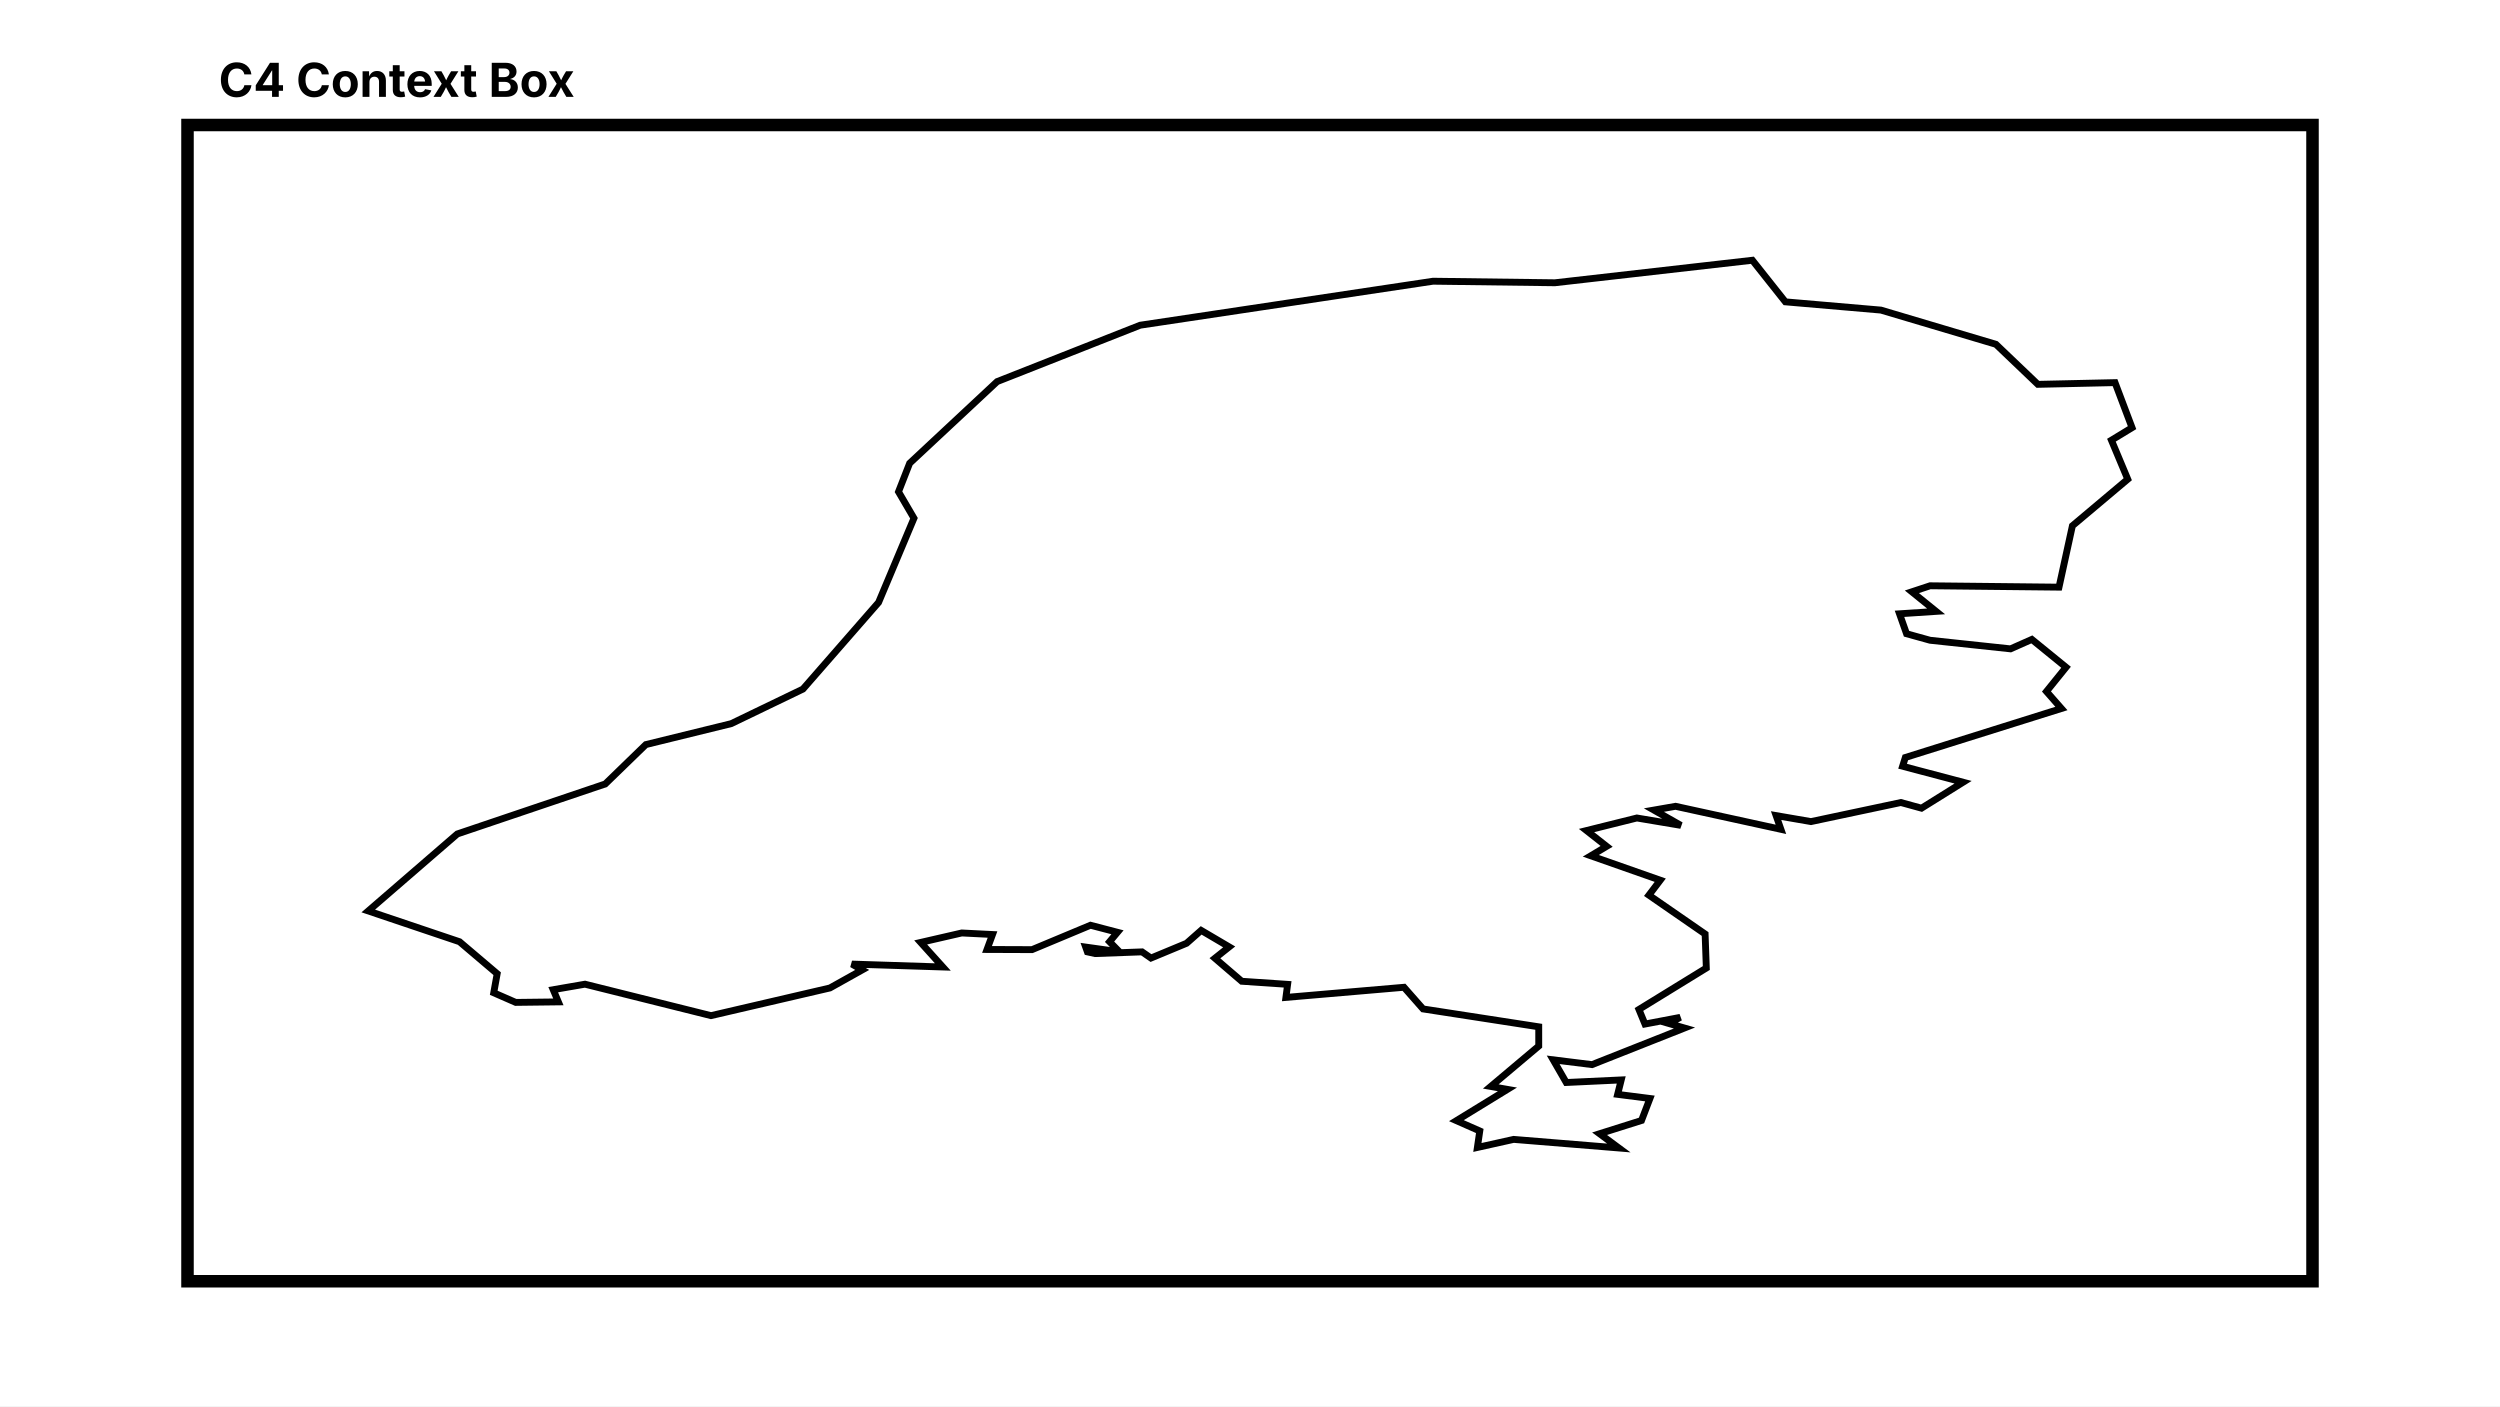
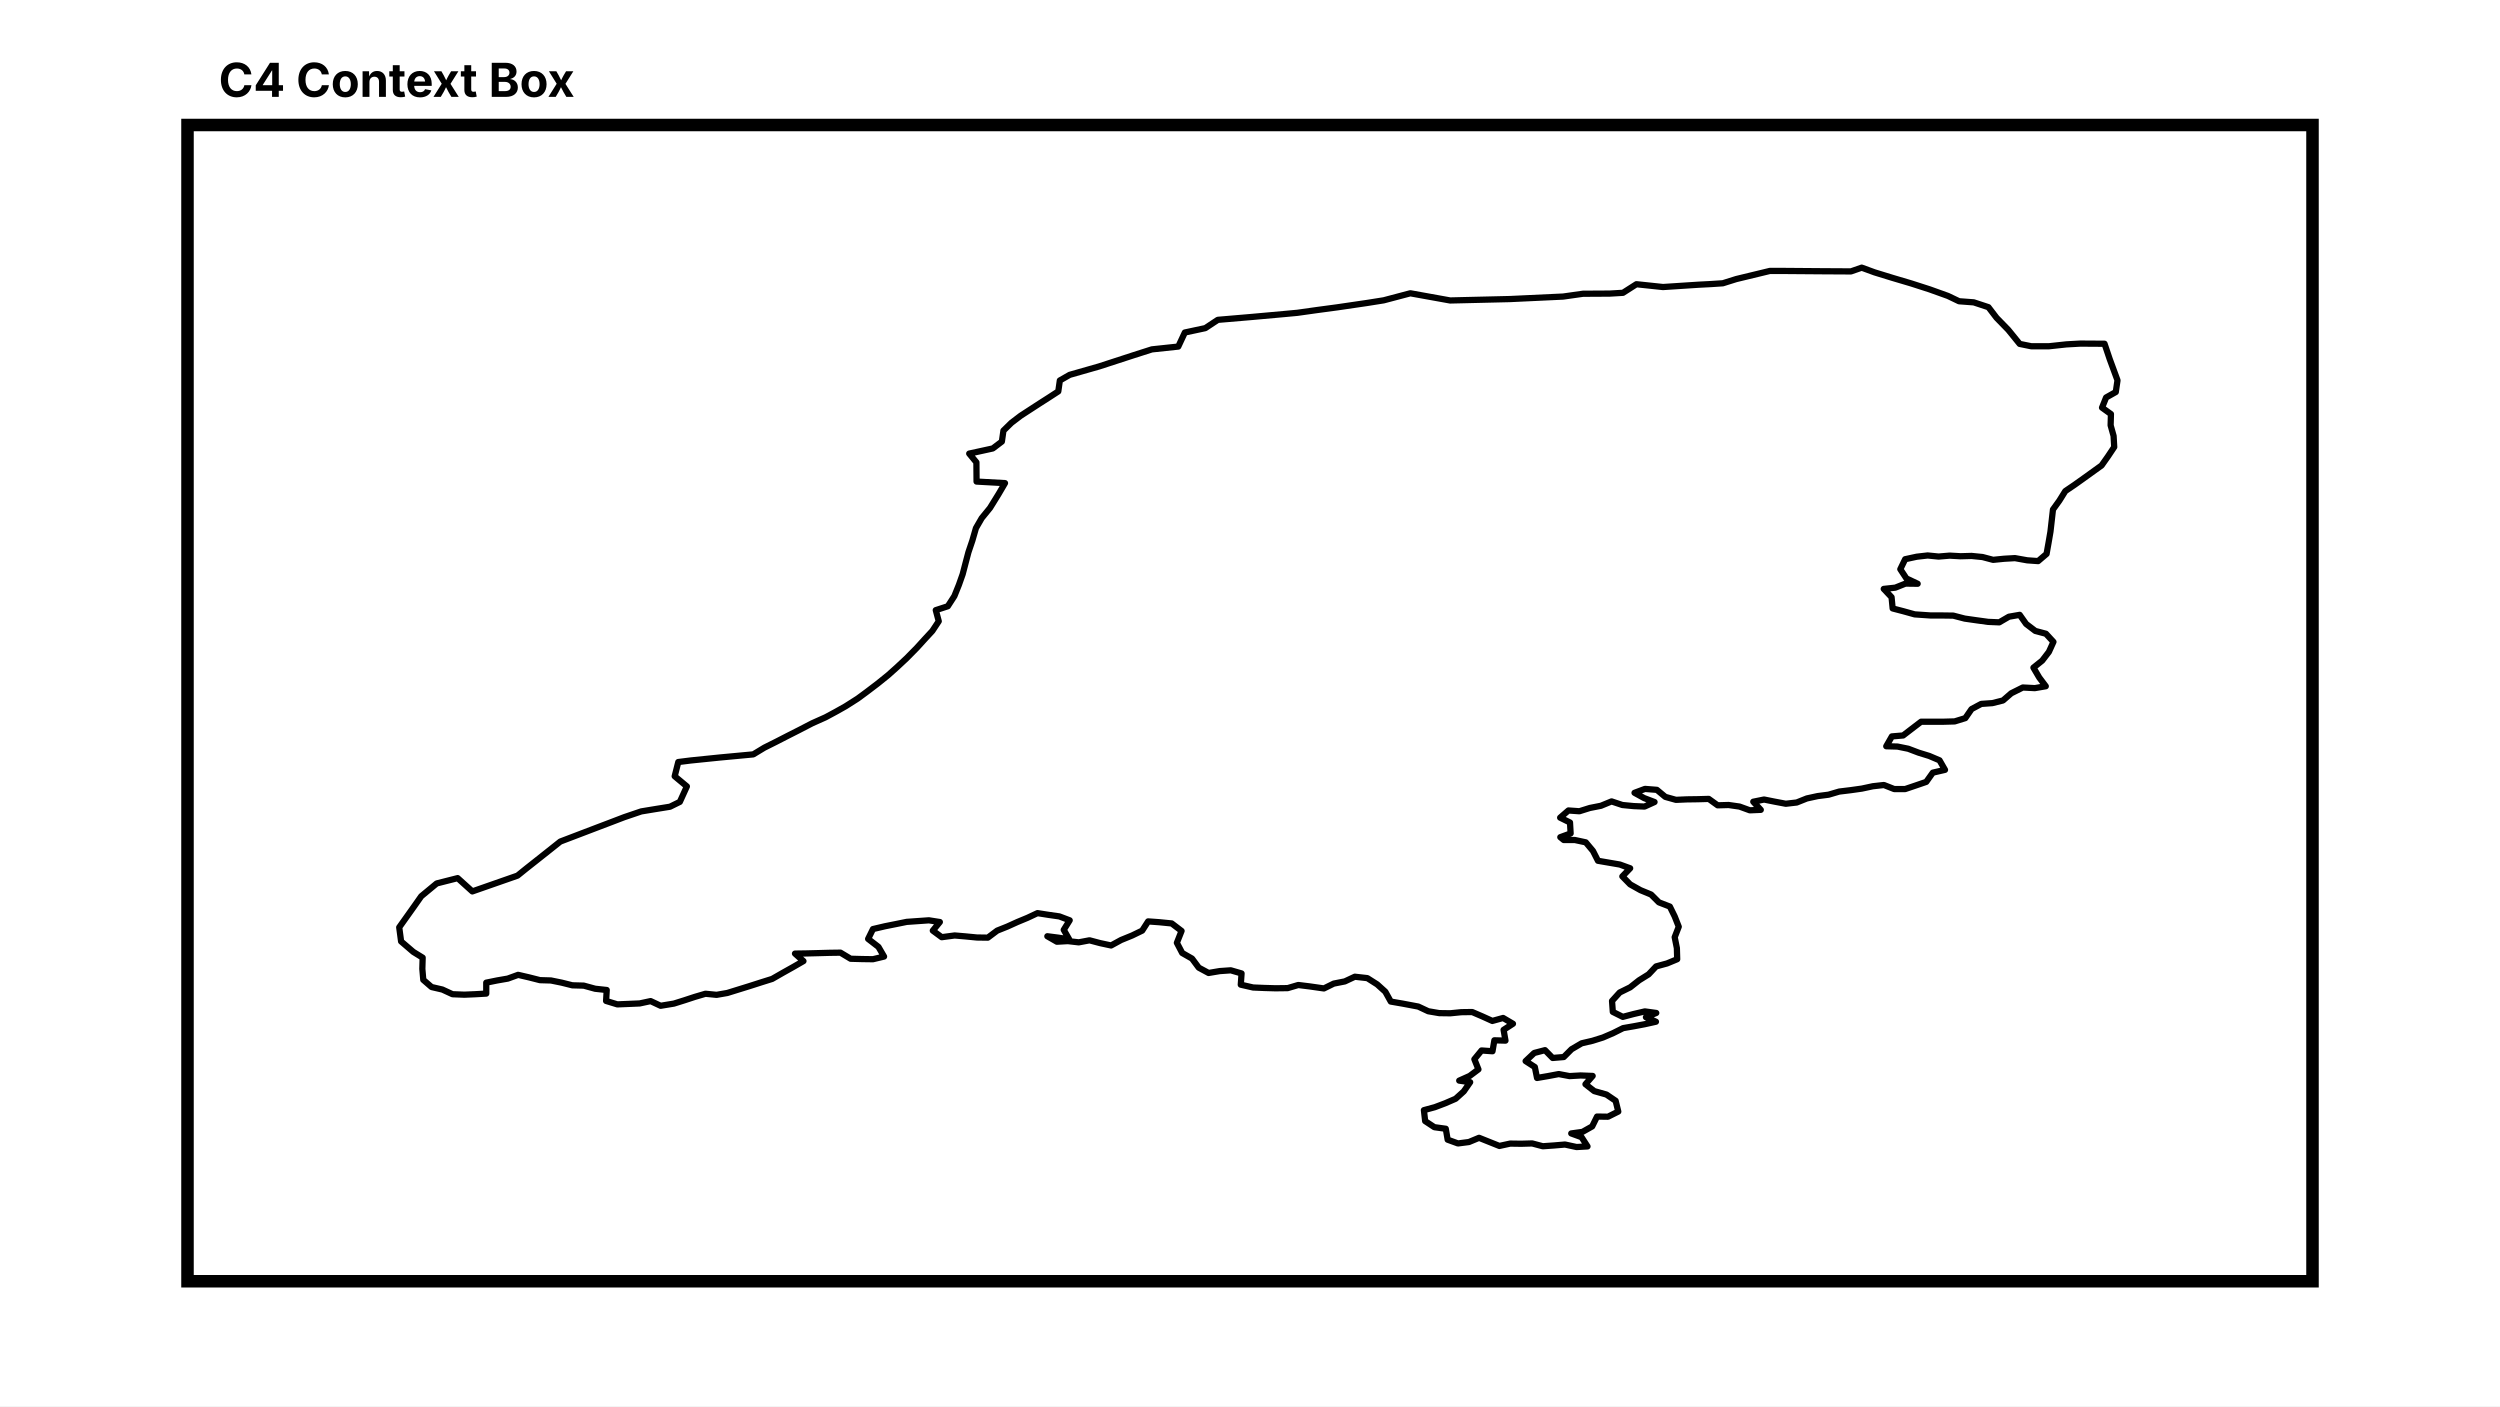
<svg xmlns="http://www.w3.org/2000/svg" viewBox="0 0 1600 900" role="img" aria-labelledby="title desc">
  <defs>
    <style>
      .sea{fill:#ffffff}
      .context-box{fill:none;stroke:#000000;stroke-width:8}
-       .nl{fill:#ffffff;stroke:#000000;stroke-width:4}
+       .nl{fill:#ffffff;stroke:#000000;stroke-width:4;stroke-linejoin:round}
      .txt{font:700 30px Inter,Arial,sans-serif;fill:#000000}
    </style>
  </defs>
  <rect class="sea" width="1600" height="900" />
  <rect class="context-box" x="120" y="80" width="1360" height="740" rx="0" />
-   <g transform="translate(-81,79) scale(1.1)">
-     <path class="nl" d="M 287.9,458.2 339.7,413.4 425.8,384.3 449.4,361.4 499.1,349.2 540.8,329.1 584.8,278.7 605.4,229.7 596.4,214.3 602.9,197.7 653.8,150.2 737.0,117.4 907.4,91.8 978.3,92.7 1093.2,79.6 1112.4,103.8 1168.0,108.6 1234.9,128.5 1259.3,151.8 1304.2,150.8 1314.1,177.0 1302.1,184.3 1311.6,207.0 1279.4,234.1 1271.6,269.8 1196.6,269.0 1186.0,272.5 1200.1,283.9 1178.8,285.3 1182.9,296.9 1196.6,300.7 1243.4,305.7 1255.8,300.2 1275.7,316.4 1264.3,330.5 1273.0,340.4 1182.2,368.9 1180.6,374.0 1215.8,383.3 1191.6,398.4 1179.6,395.1 1127.3,406.2 1107.0,402.7 1109.8,410.7 1048.5,397.3 1035.9,399.5 1051.6,408.4 1026.0,404.1 996.7,411.4 1008.4,420.6 999.2,426.1 1039.6,440.3 1033.0,449.0 1065.7,471.6 1066.4,491.4 1027.2,515.5 1030.7,524.0 1051.2,520.1 1044.7,523.7 1053.7,526.3 999.9,547.6 977.3,544.8 984.9,558.0 1016.9,556.5 1014.8,564.9 1033.6,567.3 1028.7,580.1 1004.3,587.8 1015.5,596.1 954.3,591.1 933.2,595.8 934.6,586.2 921.0,580.2 950.7,562.0 941.0,560.3 968.9,536.8 968.9,525.6 901.6,515.2 890.5,502.6 821.8,508.5 822.8,500.9 796.1,499.1 780.5,485.7 788.8,479.1 772.5,469.5 764.0,477.0 743.3,485.6 738.1,482.0 710.8,483.0 706.3,482.0 705.3,479.2 722.4,481.6 723.7,480.7 719.2,476.1 723.8,470.6 708.1,466.5 674.1,480.7 647.9,480.6 651.1,471.9 633.2,471.0 609.3,476.5 622.2,490.8 569.3,489.1 575.3,492.5 556.5,503.0 487.3,519.1 414.0,500.8 395.5,504.0 398.5,511.1 373.7,511.4 360.9,505.8 362.9,494.7 341.0,476.1 287.9,458.2 Z" />
-   </g>
+   <path class="nl" d="M 998.6 535.8 L 1005.2 533.4 L 1004.8 526.4 L 998.5 523.3 L 1003.8 518.7 L 1010.8 519.2 L 1017.5 517.1 L 1024.6 515.7 L 1031.4 512.9 L 1038.3 515.2 L 1045.5 515.9 L 1052.5 516.2 L 1058.9 513.3 L 1052.3 510.8 L 1046.1 507.4 L 1052.8 504.9 L 1060.4 505.5 L 1065.8 510 L 1072.6 511.9 L 1079.6 511.6 L 1086.6 511.5 L 1093.6 511.3 L 1099.3 515.4 L 1106.3 515.2 L 1113.3 516.2 L 1119.9 518.6 L 1126.9 518.3 L 1122.1 513.1 L 1129 511.7 L 1136 513.1 L 1142.9 514.4 L 1149.9 513.6 L 1156.4 511 L 1163.3 509.5 L 1170.3 508.6 L 1177.1 506.6 L 1184.5 505.7 L 1191.6 504.7 L 1198.6 503.2 L 1205.7 502.4 L 1212.3 505 L 1219.3 505 L 1226.1 502.7 L 1232.8 500.4 L 1237 494.5 L 1244.8 492.7 L 1241.3 486.6 L 1234.7 483.8 L 1227.9 481.7 L 1221.3 479.2 L 1214.4 477.8 L 1207.2 477.6 L 1210.8 471.3 L 1218 470.7 L 1223.6 466.4 L 1229.5 461.9 L 1236.5 461.9 L 1243.9 461.9 L 1251 461.7 L 1257.8 459.6 L 1261.8 453.8 L 1268 450.5 L 1275.1 450 L 1281.9 448.3 L 1287.2 443.7 L 1294.6 440 L 1302.3 440.4 L 1309.3 439.2 L 1305.1 433.6 L 1301.4 427.3 L 1307 422.8 L 1311.3 417.2 L 1314.2 410.8 L 1309.4 405.6 L 1302.6 403.8 L 1296.7 399.3 L 1292.6 393.5 L 1285.7 394.7 L 1279.5 398.3 L 1272.4 398 L 1265.1 397 L 1257.4 395.9 L 1250.1 394 L 1242.7 393.9 L 1235.6 393.9 L 1225.4 393.2 L 1218.2 391.2 L 1211.3 389.4 L 1210.6 382.2 L 1205.6 376.9 L 1213 376.1 L 1219.5 373.5 L 1227.3 373.6 L 1220.1 370.2 L 1216.2 364.3 L 1219.3 357.9 L 1226.7 356.3 L 1233.7 355.5 L 1240.7 356.2 L 1247.8 355.6 L 1254.8 356 L 1261.8 355.8 L 1268.8 356.5 L 1275.6 358.3 L 1282.6 357.6 L 1289.6 357.2 L 1297.4 358.6 L 1304.4 359.1 L 1309.8 354.5 L 1311.1 347.2 L 1312.3 340.2 L 1313.1 333.2 L 1313.9 326.1 L 1318 320.4 L 1321.8 314.3 L 1327.7 310.3 L 1333.6 306.1 L 1339.3 302 L 1345 297.9 L 1349.1 292.1 L 1353.1 286.1 L 1352.7 279 L 1350.8 272.2 L 1351 265 L 1345.3 260.9 L 1347.9 254.4 L 1354.1 250.9 L 1355.2 243.4 L 1350.2 229.8 L 1346.9 220 L 1331.4 219.9 L 1322.5 220.4 L 1311.4 221.6 L 1300 221.6 L 1292.6 220.1 L 1285.3 211.1 L 1277.8 203.4 L 1272.6 196.6 L 1263.2 193.5 L 1253.8 192.8 L 1246.7 189.4 L 1235 185.2 L 1223.2 181.4 L 1211.4 177.9 L 1199.7 174.3 L 1191.5 171.3 L 1184.6 173.7 L 1166.8 173.6 L 1141.2 173.4 L 1132.7 173.4 L 1111.2 178.6 L 1102.6 181.3 L 1095 181.8 L 1087.3 182.2 L 1079.6 182.7 L 1072 183.2 L 1064.3 183.7 L 1054.9 182.7 L 1047.3 181.9 L 1038.7 187.4 L 1030.2 187.9 L 1013.1 188 L 1000.4 189.8 L 966.3 191.4 L 928.1 192.3 L 902.6 187.7 L 885.6 192.2 L 874.9 193.9 L 855.8 196.7 L 843.1 198.4 L 830.3 200.2 L 821.7 201 L 800.6 202.9 L 779.4 204.7 L 771.4 210 L 758.3 212.8 L 754.1 221.8 L 737.2 223.6 L 725 227.5 L 703.5 234.5 L 684.6 239.9 L 678.3 243.5 L 677.3 250.5 L 671.3 254.4 L 665.2 258.3 L 659.2 262.2 L 653.2 266.1 L 647.3 270.6 L 642.2 275.6 L 641.2 282.6 L 635.4 287 L 628.1 288.6 L 620.3 290.3 L 624.9 295.9 L 625 308.2 L 643.2 309.2 L 639.1 316.2 L 633.6 325.1 L 628.3 331.6 L 624.6 338 L 622.3 346 L 619.8 353.4 L 618 360.2 L 616.1 367.5 L 613.7 374.3 L 610.8 381.5 L 606.6 388 L 598.9 390.5 L 600.8 397.6 L 596.7 403.8 L 591.8 409.1 L 586.8 414.6 L 580.2 421.3 L 574.1 427 L 568.4 432.1 L 561.7 437.5 L 554.6 442.9 L 548.9 447.1 L 541.2 452 L 534.8 455.6 L 528.3 459.1 L 519.8 462.9 L 511.5 467.2 L 504 471 L 496.8 474.7 L 489.2 478.5 L 482.1 482.8 L 460.7 484.8 L 442.1 486.7 L 434.1 487.7 L 431.8 496.8 L 439.6 503.3 L 435.1 513.2 L 428.8 516.3 L 419.5 517.8 L 410.4 519.3 L 399.5 523 L 391.4 526.1 L 383.5 529.1 L 369.6 534.4 L 358.6 538.6 L 350.8 544.8 L 342.6 551.3 L 336.9 555.8 L 331.2 560.4 L 302.3 570.5 L 292.9 562 L 279.5 565.4 L 269.6 573.6 L 265.1 580 L 255.5 593.5 L 256.7 602.5 L 264.5 609.2 L 270.5 612.9 L 270.3 620.1 L 270.9 627.1 L 276.2 631.7 L 283.1 633.3 L 289.6 636.3 L 297.2 636.6 L 304.2 636.3 L 311.2 635.9 L 311.2 628.9 L 318.1 627.5 L 325 626.3 L 331.6 623.9 L 338.5 625.5 L 345.6 627.3 L 352.6 627.5 L 359.5 628.9 L 366.3 630.6 L 373.6 630.8 L 380.9 632.8 L 388.3 633.6 L 387.9 640.6 L 395.1 642.8 L 402.4 642.5 L 409.4 642.2 L 416.4 640.7 L 422.8 643.7 L 431.3 642.3 L 438 640.2 L 444.7 638 L 451.5 636 L 458.6 636.7 L 465.5 635.5 L 472.6 633.3 L 479.7 631.1 L 487.5 628.6 L 494.2 626.5 L 501 622.6 L 507.6 618.9 L 514.2 615.1 L 508.8 610.3 L 515.9 610.2 L 523.7 610 L 530.9 609.8 L 537.9 609.7 L 544.4 613.6 L 551.7 613.8 L 558.7 613.9 L 565.8 612.2 L 562.2 606 L 555.6 600.9 L 558.7 594.6 L 566.4 592.8 L 573.4 591.4 L 580.3 590 L 587.4 589.5 L 594.5 589 L 601.5 590.1 L 597 595.6 L 602.7 599.8 L 611 598.7 L 618 599.3 L 625.2 600 L 632.2 600.1 L 638.2 595.6 L 644.7 593 L 651.1 590.1 L 657.6 587.4 L 664 584.4 L 671 585.5 L 678 586.5 L 684.6 589 L 680.8 595.1 L 684.3 601.2 L 677.3 600.1 L 670.3 599.2 L 676.4 602.7 L 683.4 602.3 L 690.4 603.1 L 697.3 601.8 L 704.1 603.6 L 711.1 605.1 L 717.5 601.6 L 724.6 598.7 L 731 595.6 L 734.8 589.7 L 741.8 590.2 L 749.9 591 L 756.2 595.8 L 753.2 603.4 L 756.6 609.9 L 762.9 613.5 L 767.2 619.3 L 773.5 622.7 L 780.6 621.5 L 787.7 621 L 794.6 623 L 794.1 630.2 L 802 632 L 809.3 632.3 L 816.3 632.5 L 824.1 632.4 L 830.9 630.4 L 838.2 631.3 L 847.3 632.6 L 853.6 629.5 L 860.7 628.1 L 867.1 625.1 L 875.1 626 L 881.4 630 L 886.6 634.7 L 890.1 641 L 897.6 642.3 L 907.7 644.2 L 914.1 647.2 L 921.1 648.4 L 928.2 648.5 L 935.2 647.8 L 942.2 647.7 L 948.7 650.5 L 955.1 653.4 L 962 651.5 L 968.3 655.2 L 962.3 659.1 L 963.5 666 L 956.4 665.8 L 955.2 672.8 L 948.2 672.3 L 943.6 677.9 L 946.2 684.4 L 940.6 688.6 L 933.9 691.6 L 940.9 692.6 L 936.8 698.5 L 931.6 703.2 L 924.9 706.1 L 918.3 708.6 L 911.3 710.5 L 912.1 717.5 L 918 721.4 L 925.3 722.4 L 926.5 729.4 L 933.1 731.8 L 940.1 730.9 L 946.6 728.2 L 953.1 730.8 L 959.6 733.4 L 966.5 731.9 L 973.6 732 L 980.6 731.8 L 987.4 733.6 L 994.5 733.1 L 1001.6 732.5 L 1009 734.1 L 1016 733.7 L 1012.2 727.8 L 1005.6 725.4 L 1012.8 724.4 L 1019 720.9 L 1022.1 714.6 L 1029.1 714.7 L 1035.7 711.4 L 1034 704.5 L 1028.1 700.5 L 1020.3 698.3 L 1014.7 693.9 L 1019.3 688.6 L 1011.6 688.3 L 1004.5 688.7 L 997.6 687.4 L 990.7 688.7 L 983.7 689.9 L 982.3 682.9 L 976.4 679.1 L 981.9 673.9 L 988.8 672.1 L 993.7 677.1 L 1000.8 676.5 L 1005.8 671.5 L 1012.3 667.7 L 1019.2 666.1 L 1025.9 664 L 1032.4 661.2 L 1038.8 658 L 1045.7 656.8 L 1052.6 655.5 L 1059.8 653.9 L 1053.4 651 L 1060 648.3 L 1052.7 647.3 L 1045.4 649 L 1038.6 650.8 L 1032.2 647.6 L 1031.7 640.6 L 1036.6 635.2 L 1043.3 631.9 L 1049 627.4 L 1055.1 623.6 L 1059.9 618.5 L 1066.9 616.6 L 1073.4 613.9 L 1073.2 606.8 L 1071.8 599.8 L 1074.4 593.1 L 1071.8 586.5 L 1068.7 580.2 L 1061.7 577.5 L 1056.7 572.5 L 1049.9 569.7 L 1043.3 566 L 1038.3 560.9 L 1043.3 555.7 L 1036.7 553.3 L 1029.7 552.1 L 1022.7 550.9 L 1019.5 544.6 L 1014.9 539.1 L 1007.9 537.6 L 1000.8 537.6 Z" />
  <text class="txt" x="140" y="62">C4 Context Box</text>
</svg>
